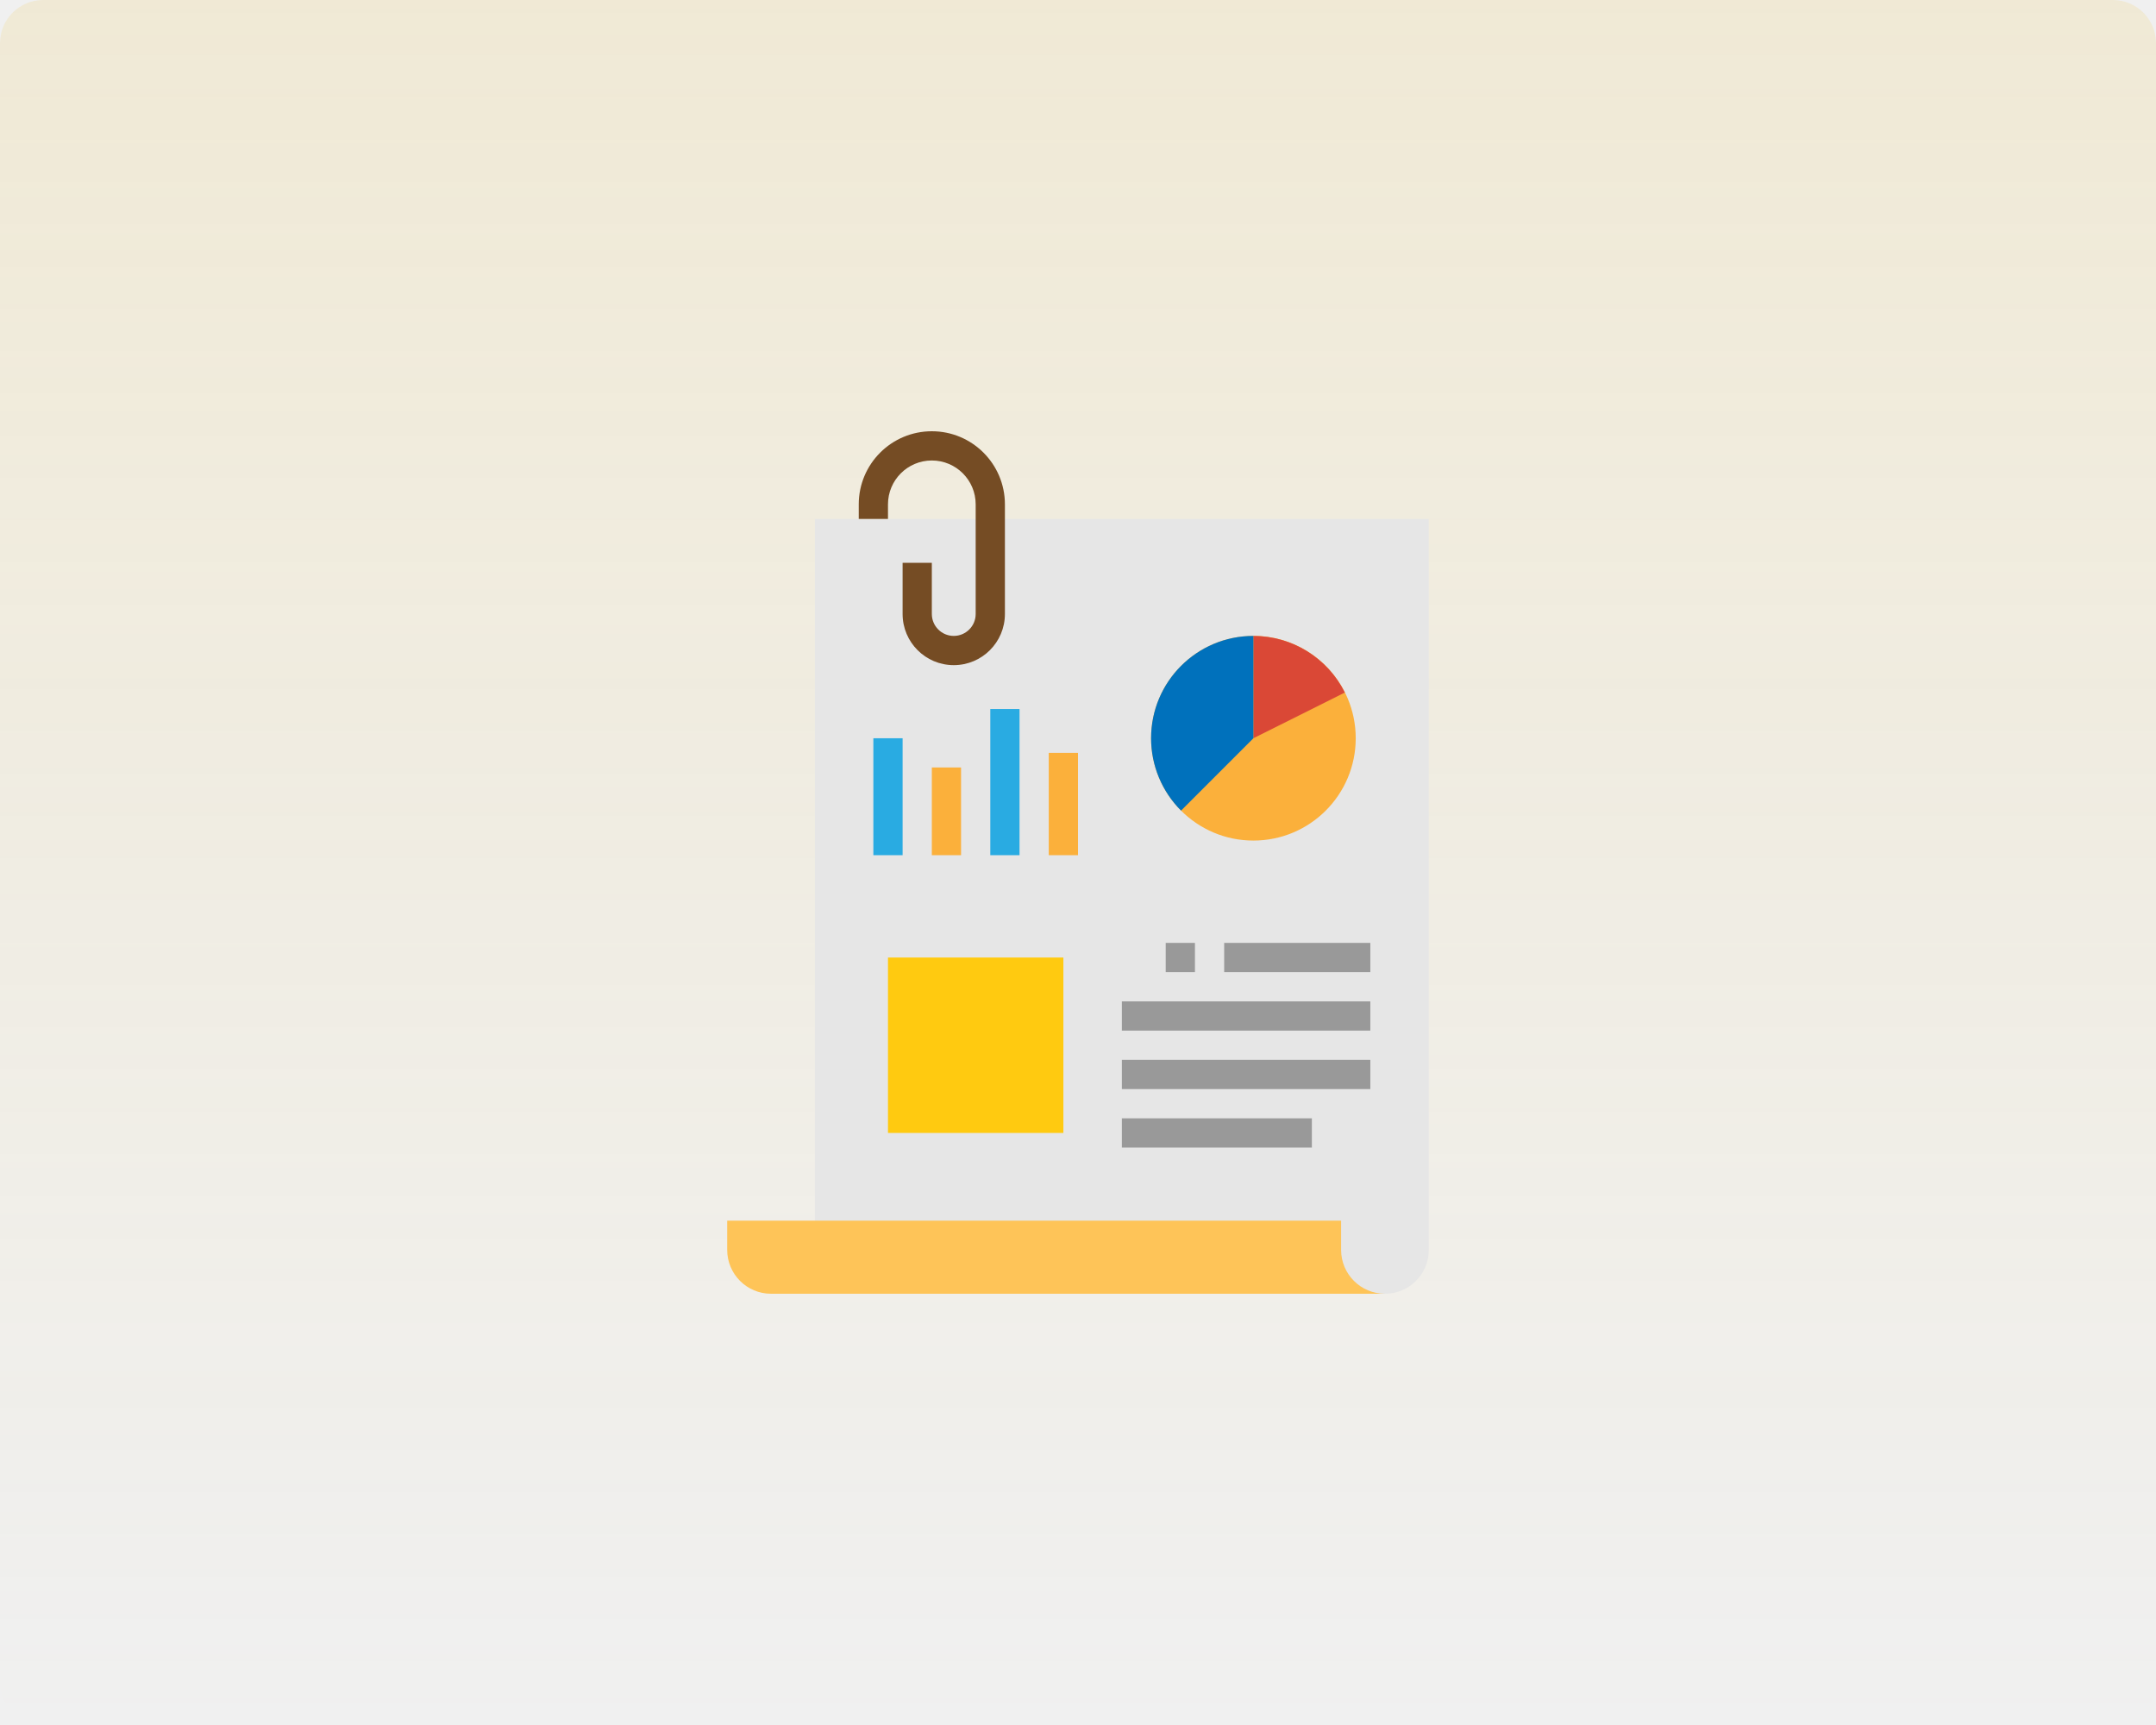
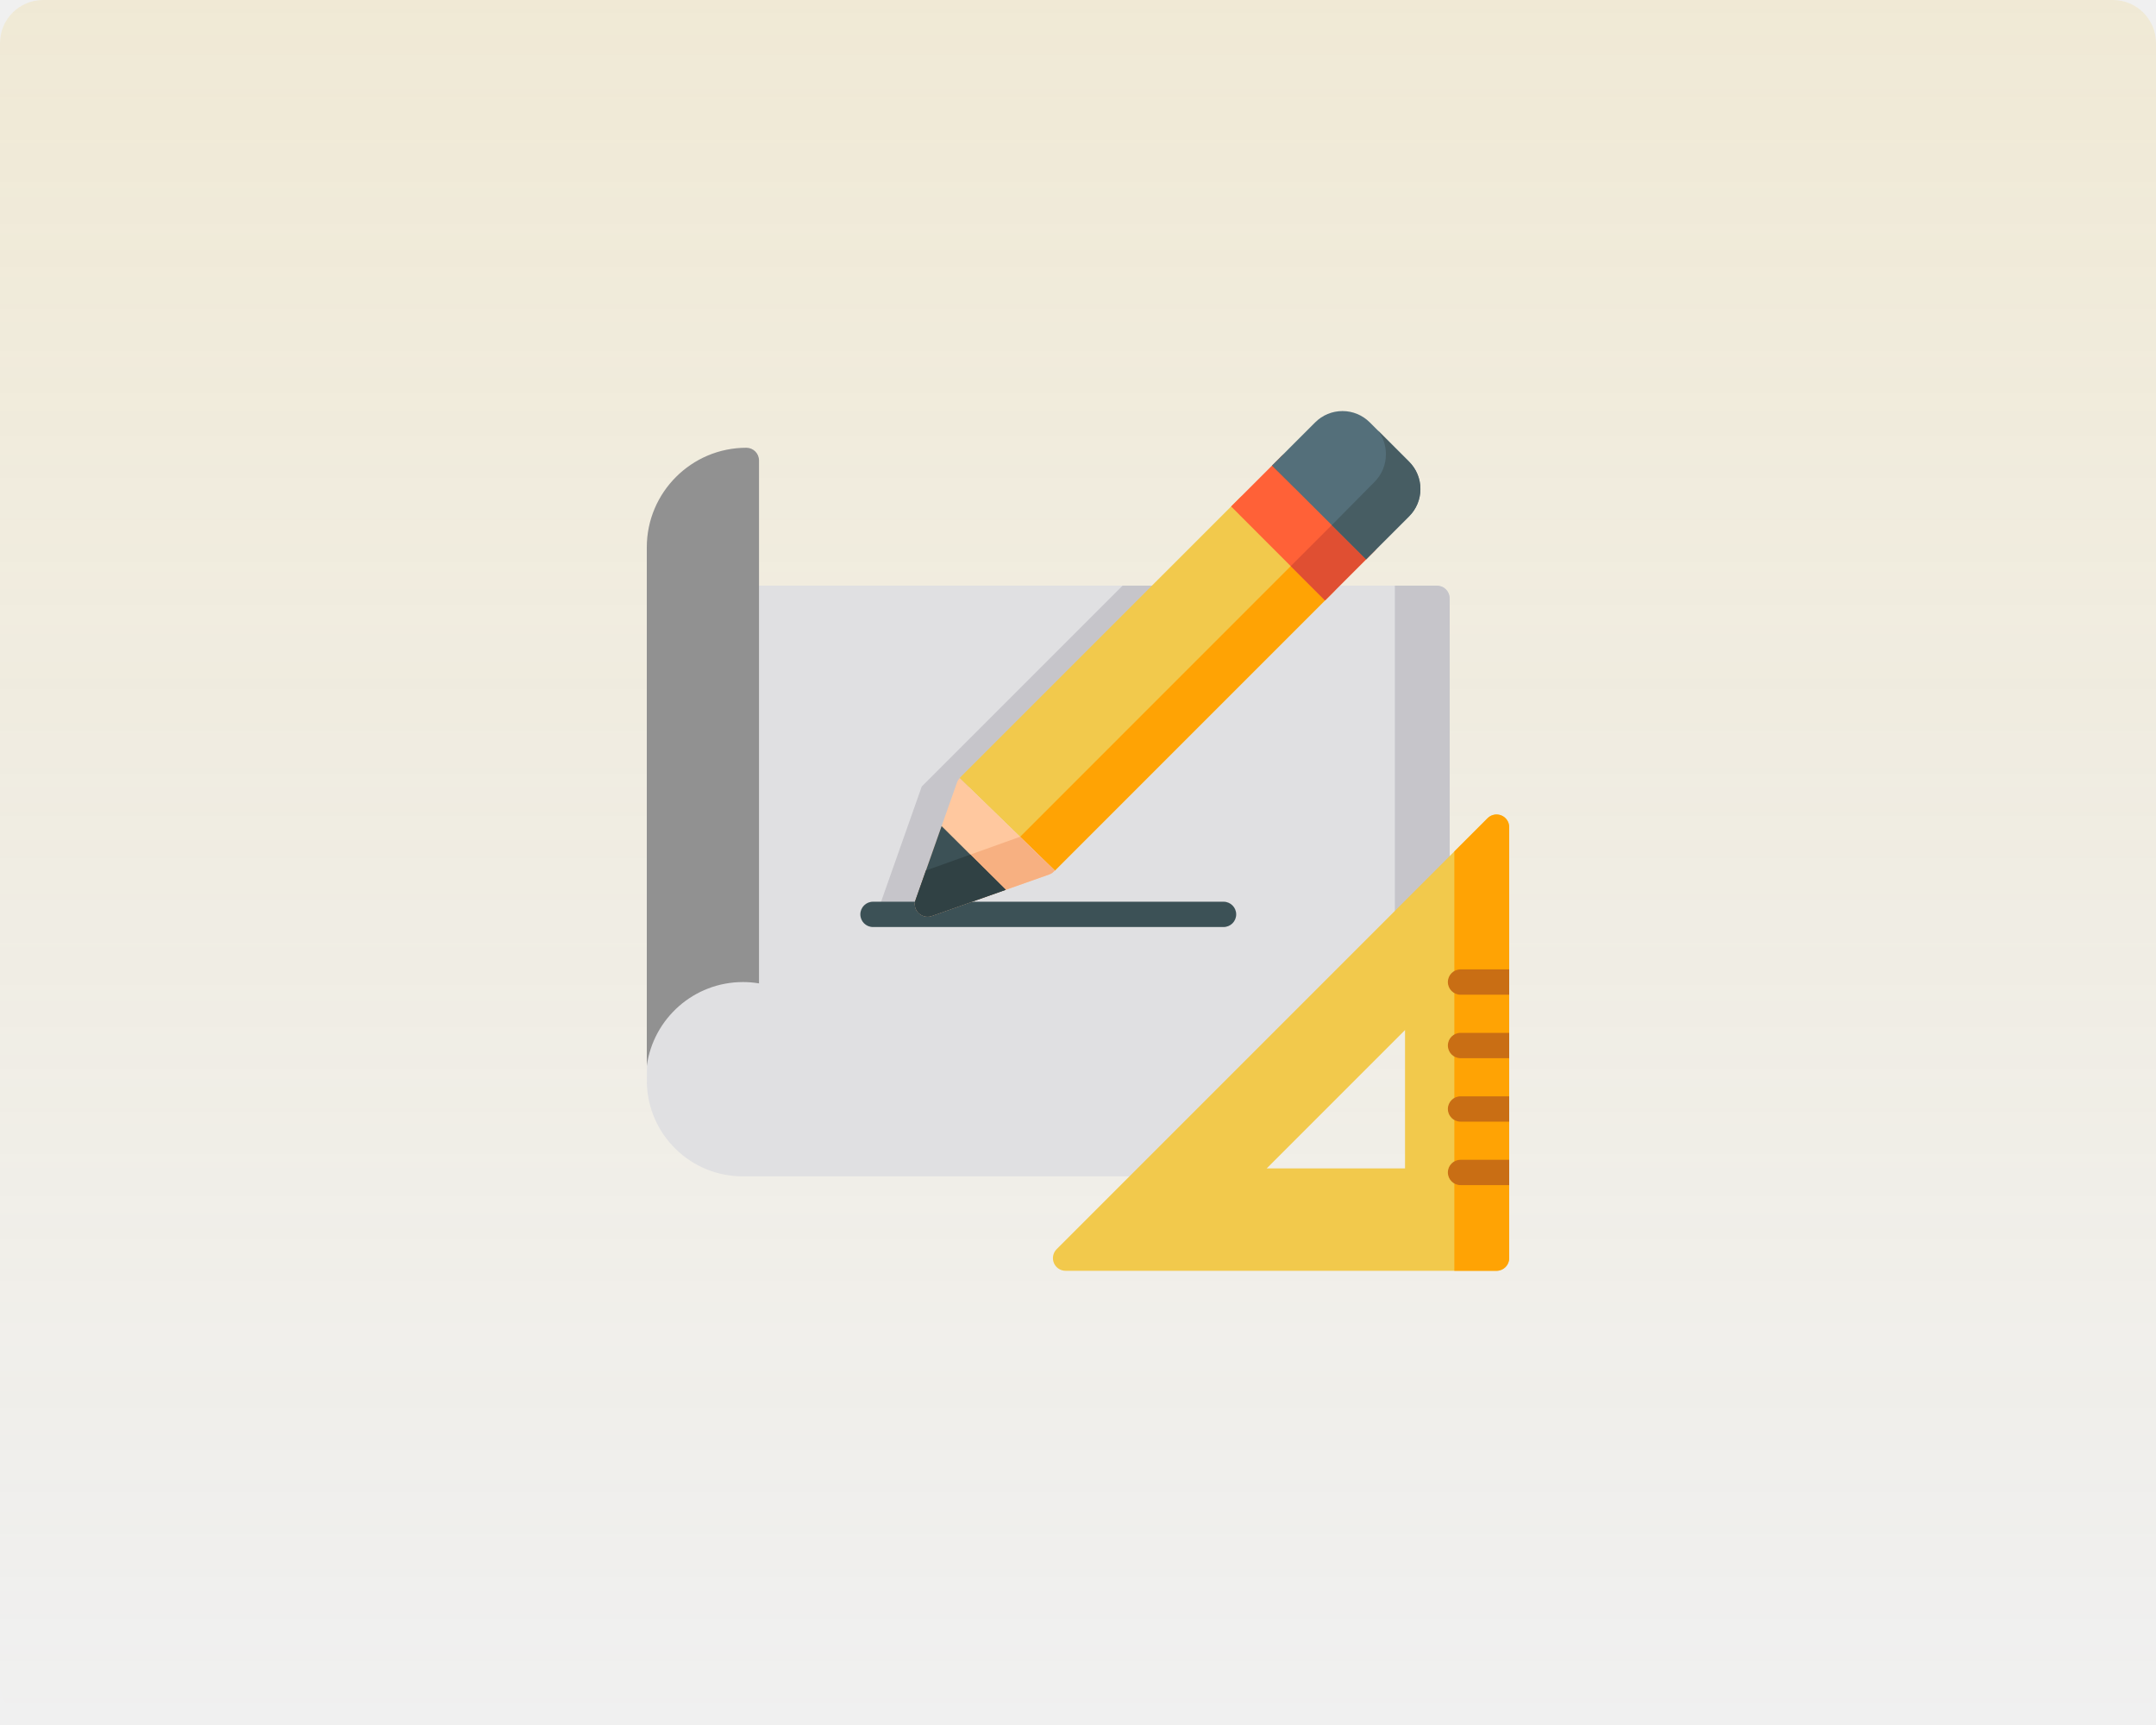
<svg xmlns="http://www.w3.org/2000/svg" width="200" height="160" viewBox="0 0 200 160" fill="none">
  <rect width="200" height="160" rx="4" fill="url(#paint0_linear)" />
  <g clip-path="url(#clip0)">
-     <path d="M75.593 120V48.136H132.542V115.932C132.542 118.179 130.722 120 128.475 120H75.593Z" fill="#E6E6E6" />
-     <path d="M88.475 61.695C85.853 61.695 83.729 59.57 83.729 56.949V52.203H86.441V56.949C86.441 58.072 87.352 58.983 88.475 58.983C89.597 58.983 90.508 58.072 90.508 56.949V46.78C90.508 44.533 88.687 42.712 86.441 42.712C84.194 42.712 82.373 44.533 82.373 46.78V48.136H79.661V46.78C79.661 43.036 82.697 40 86.441 40C90.184 40 93.22 43.036 93.22 46.78V56.949C93.22 59.57 91.096 61.695 88.475 61.695Z" fill="#754C24" />
-     <path d="M104.068 92.881H127.118V95.593H104.068V92.881Z" fill="#999999" />
-     <path d="M104.068 98.305H127.118V101.017H104.068V98.305Z" fill="#999999" />
-     <path d="M104.068 103.729H121.695V106.44H104.068V103.729Z" fill="#999999" />
-     <path d="M113.559 87.457H127.118V90.169H113.559V87.457Z" fill="#999999" />
-     <path d="M116.271 77.966C121.513 77.966 125.763 73.716 125.763 68.475C125.763 63.232 121.513 58.983 116.271 58.983C111.029 58.983 106.78 63.232 106.78 68.475C106.78 73.716 111.029 77.966 116.271 77.966Z" fill="#FBB03B" />
-     <path d="M81.017 68.475H83.729V79.322H81.017V68.475Z" fill="#29ABE2" />
-     <path d="M86.44 71.186H89.152V79.322H86.44V71.186Z" fill="#FBB03B" />
-     <path d="M91.864 65.763H94.576V79.322H91.864V65.763Z" fill="#29ABE2" />
-     <path d="M97.288 69.831H100V79.322H97.288V69.831Z" fill="#FBB03B" />
-     <path d="M82.373 88.814H98.644V105.085H82.373V88.814Z" fill="#FFCA10" />
-     <path d="M108.136 87.457H110.848V90.169H108.136V87.457Z" fill="#999999" />
-     <path d="M124.754 64.234C123.149 61.019 119.865 58.986 116.271 58.983V68.475L124.754 64.234Z" fill="#DA4836" />
-     <path d="M116.271 58.983C111.029 58.983 106.78 63.233 106.779 68.474C106.779 70.992 107.778 73.406 109.56 75.187L116.271 68.475V58.983Z" fill="#0071BC" />
-     <path d="M128.475 120C126.228 120 124.407 118.179 124.407 115.933V113.221H67.458V115.933C67.458 118.179 69.279 120 71.526 120H128.475Z" fill="#FEC458" />
+     <path d="M133.304 54.321H60.006C60.006 54.321 60.068 97.981 60.006 100.396C60.005 100.417 60.005 100.438 60.006 100.458C60.069 102.783 61.021 104.958 62.687 106.583C64.357 108.212 66.562 109.109 68.895 109.109H107.611C107.922 109.109 108.221 108.986 108.441 108.766L134.135 83.072C134.355 82.852 134.479 82.553 134.479 82.242V55.495C134.479 54.847 133.953 54.321 133.304 54.321Z" fill="#E0E0E2" />
+     <path d="M81.244 85.024H86.042L89.889 72.95L108.518 54.321H104.135L85.506 72.95L81.244 85.024Z" fill="#C6C5CA" />
+     <path d="M133.304 54.321H129.391V87.816L134.135 83.072C134.355 82.852 134.478 82.553 134.478 82.242V55.495C134.479 54.847 133.953 54.321 133.304 54.321Z" fill="#C6C5CA" />
+     <path d="M113.501 85.986H80.983C80.335 85.986 79.809 85.46 79.809 84.811C79.809 84.163 80.335 83.637 80.983 83.637H113.501C114.149 83.637 114.675 84.163 114.675 84.811C114.675 85.46 114.149 85.986 113.501 85.986Z" fill="#3C5156" />
+     <path d="M68.923 91.089C69.43 91.089 69.926 91.133 70.409 91.213V42.705C70.409 42.056 69.884 41.531 69.235 41.531C64.143 41.531 60 45.674 60 50.766V98.859C60.605 94.47 64.368 91.089 68.923 91.089Z" fill="#919191" />
+     <path d="M123.742 53.201L116.691 46.149C116.47 45.929 116.172 45.805 115.86 45.805C115.549 45.805 115.25 45.929 115.03 46.149L89.059 72.12C89.043 72.136 89.029 72.152 89.015 72.169L97.854 80.75L123.742 54.861C124.201 54.403 124.201 53.659 123.742 53.201Z" fill="#F2C94C" />
+     <path d="M94.628 77.618L97.854 80.75L123.742 54.861C124.201 54.403 124.201 53.66 123.742 53.201L121.393 50.851L94.628 77.618Z" fill="#FFA304" />
+     <path d="M89.018 72.172C88.914 72.286 88.831 72.421 88.778 72.571L84.934 83.459C84.784 83.885 84.892 84.36 85.211 84.68C85.436 84.904 85.736 85.024 86.042 85.024C86.173 85.024 86.305 85.002 86.433 84.957L97.32 81.113C97.53 81.039 97.709 80.907 97.843 80.74L89.018 72.172Z" fill="#FFC89F" />
+     <path d="M86.042 85.024C86.173 85.024 86.305 85.002 86.433 84.957L97.321 81.114C97.53 81.04 97.709 80.908 97.844 80.74L94.624 77.615L85.895 80.739L84.935 83.459C84.784 83.885 84.892 84.36 85.212 84.68C85.436 84.904 85.736 85.024 86.042 85.024Z" fill="#F7B081" />
+     <path d="M86.042 85.024C86.173 85.024 86.305 85.002 86.433 84.957L93.299 82.533L87.347 76.624L84.935 83.459C84.784 83.885 84.892 84.36 85.212 84.68C85.436 84.904 85.736 85.024 86.042 85.024Z" fill="#3C5156" />
+     <path d="M90.009 79.267L85.895 80.739L84.935 83.459C84.784 83.885 84.892 84.36 85.212 84.68C85.436 84.904 85.736 85.024 86.042 85.024C86.173 85.024 86.305 85.002 86.433 84.957L93.299 82.533L90.009 79.267Z" fill="#304144" />
+     <path d="M127.558 49.386L120.506 42.334C120.047 41.876 119.304 41.876 118.845 42.334L114.203 46.976L122.912 55.692L127.558 51.047C127.778 50.826 127.901 50.528 127.901 50.216C127.901 49.905 127.778 49.606 127.558 49.386Z" fill="#FF6137" />
+     <path d="M119.733 52.511L120.836 53.614L122.913 55.691L127.558 51.046C127.778 50.826 127.901 50.527 127.901 50.216C127.901 49.904 127.778 49.606 127.558 49.386L125.208 47.036L119.733 52.511Z" fill="#E04F32" />
+     <path d="M130.715 42.826L127.066 39.177C126.389 38.501 125.49 38.128 124.534 38.128C123.578 38.128 122.678 38.501 122.002 39.177L119.677 41.502L118.845 42.334L117.999 43.18L126.727 51.877L127.974 50.63L130.715 47.889C131.391 47.213 131.763 46.314 131.763 45.358C131.763 44.401 131.391 43.502 130.715 42.826Z" fill="#546F7A" />
+     <path d="M118.013 43.166L117.999 43.18L120.603 45.775L118.013 43.166Z" fill="#475D63" />
+     <path d="M130.715 42.826L127.835 39.946C128.306 40.572 128.564 41.331 128.564 42.13C128.564 43.097 128.192 44.006 127.516 44.69L124.775 47.461L123.545 48.706L126.728 51.877L127.974 50.63L130.715 47.89C131.391 47.214 131.763 46.314 131.763 45.358C131.763 44.402 131.391 43.502 130.715 42.826Z" fill="#475D63" />
+     <path d="M139.275 75.635C138.836 75.454 138.331 75.554 137.995 75.89L98.018 115.867C97.683 116.203 97.582 116.708 97.764 117.147C97.945 117.585 98.374 117.871 98.849 117.871H138.826C139.474 117.871 140 117.346 140 116.697V76.72C140 76.245 139.714 75.817 139.275 75.635ZM117.505 108.373L130.337 95.541V108.373H117.505Z" fill="#F2C94C" />
+     <path d="M139.275 75.635C138.836 75.454 138.331 75.554 137.995 75.89L134.912 78.974V117.872H138.826C139.474 117.872 140 117.346 140 116.697V76.72C140 76.245 139.714 75.817 139.275 75.635Z" fill="#FFA304" />
+     <path d="M140 89.915H135.485C134.837 89.915 134.311 90.44 134.311 91.089C134.311 91.737 134.837 92.263 135.485 92.263H140V89.915Z" fill="#C96E14" />
+     <path d="M140 95.801H135.485C134.837 95.801 134.311 96.327 134.311 96.975C134.311 97.624 134.837 98.15 135.485 98.15H140V95.801Z" fill="#C96E14" />
+     <path d="M140 101.688H135.485C134.837 101.688 134.311 102.214 134.311 102.862C134.311 103.511 134.837 104.036 135.485 104.036H140V101.688Z" fill="#C96E14" />
+     <path d="M140 107.575H135.485C134.837 107.575 134.311 108.1 134.311 108.749C134.311 109.398 134.837 109.923 135.485 109.923H140V107.575Z" fill="#C96E14" />
  </g>
  <defs>
    <linearGradient id="paint0_linear" x1="100" y1="0" x2="100" y2="160" gradientUnits="userSpaceOnUse">
      <stop stop-color="#F2C94C" stop-opacity="0.16" />
      <stop offset="1" stop-color="#F2C94C" stop-opacity="0" />
    </linearGradient>
    <clipPath id="clip0">
-       <rect width="80" height="80" fill="white" transform="translate(60 40)" />
+       <rect width="80" height="80" fill="white" transform="translate(60 38)" />
    </clipPath>
  </defs>
</svg>
